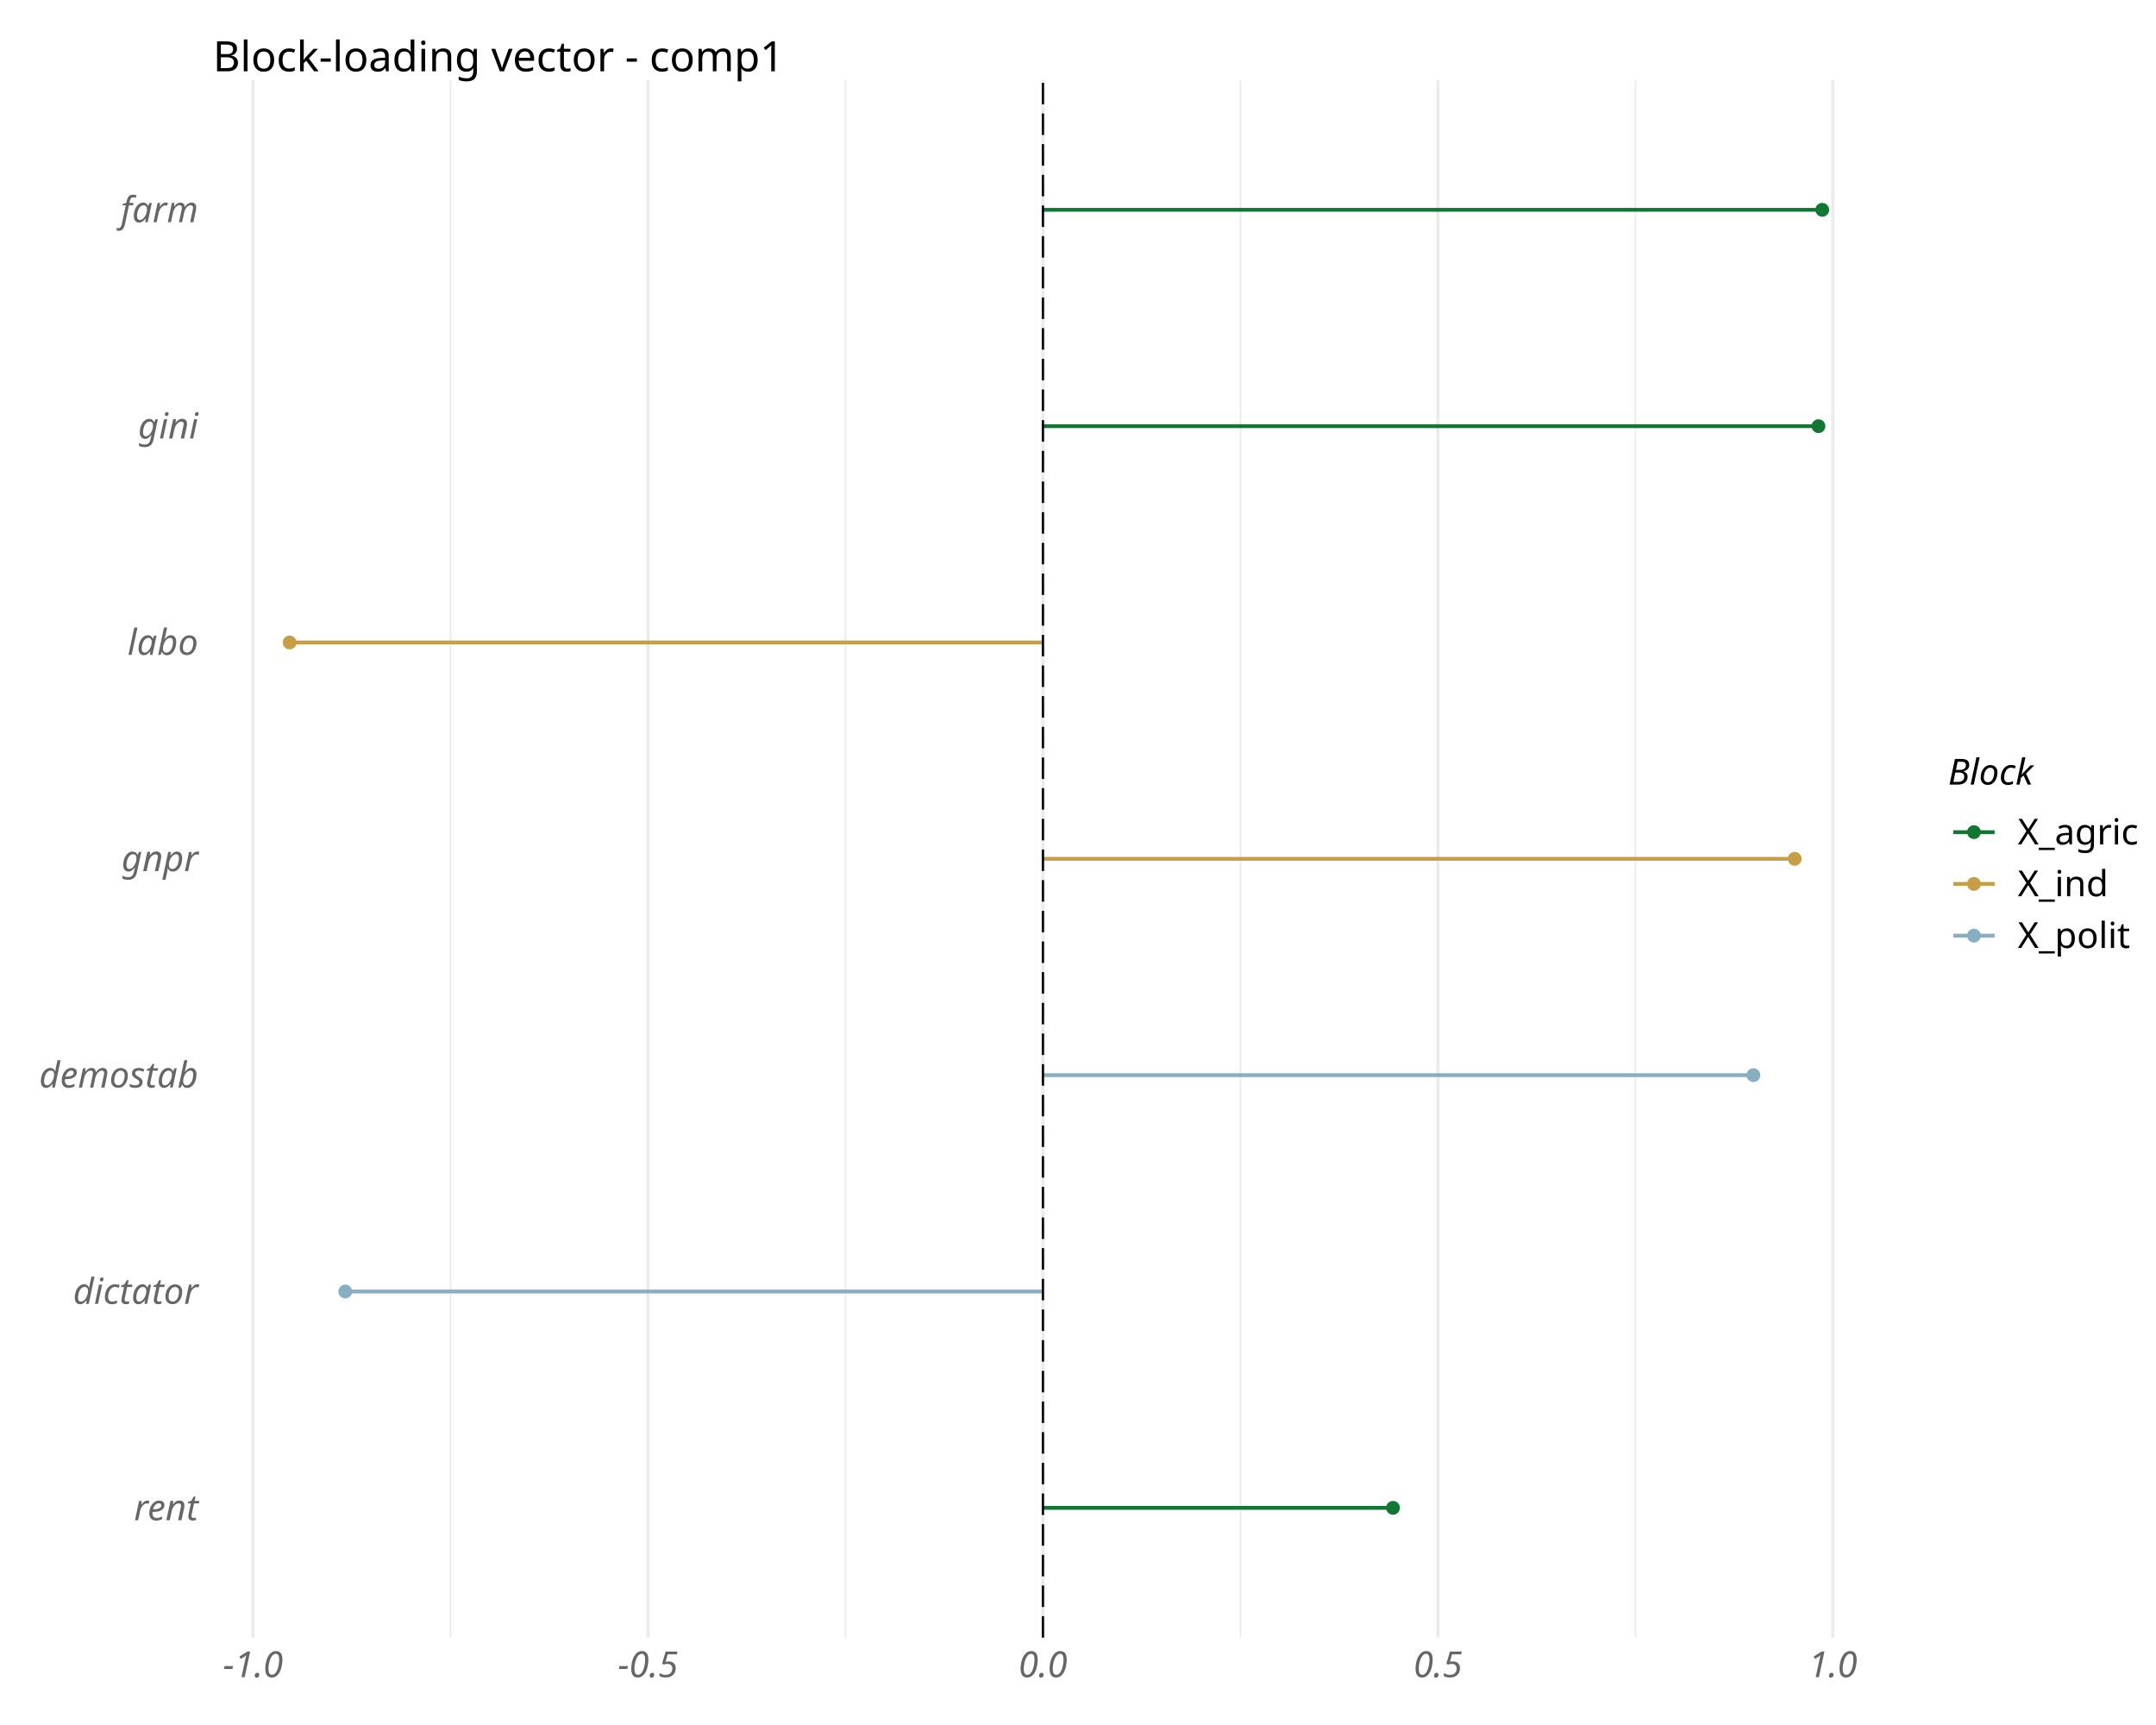
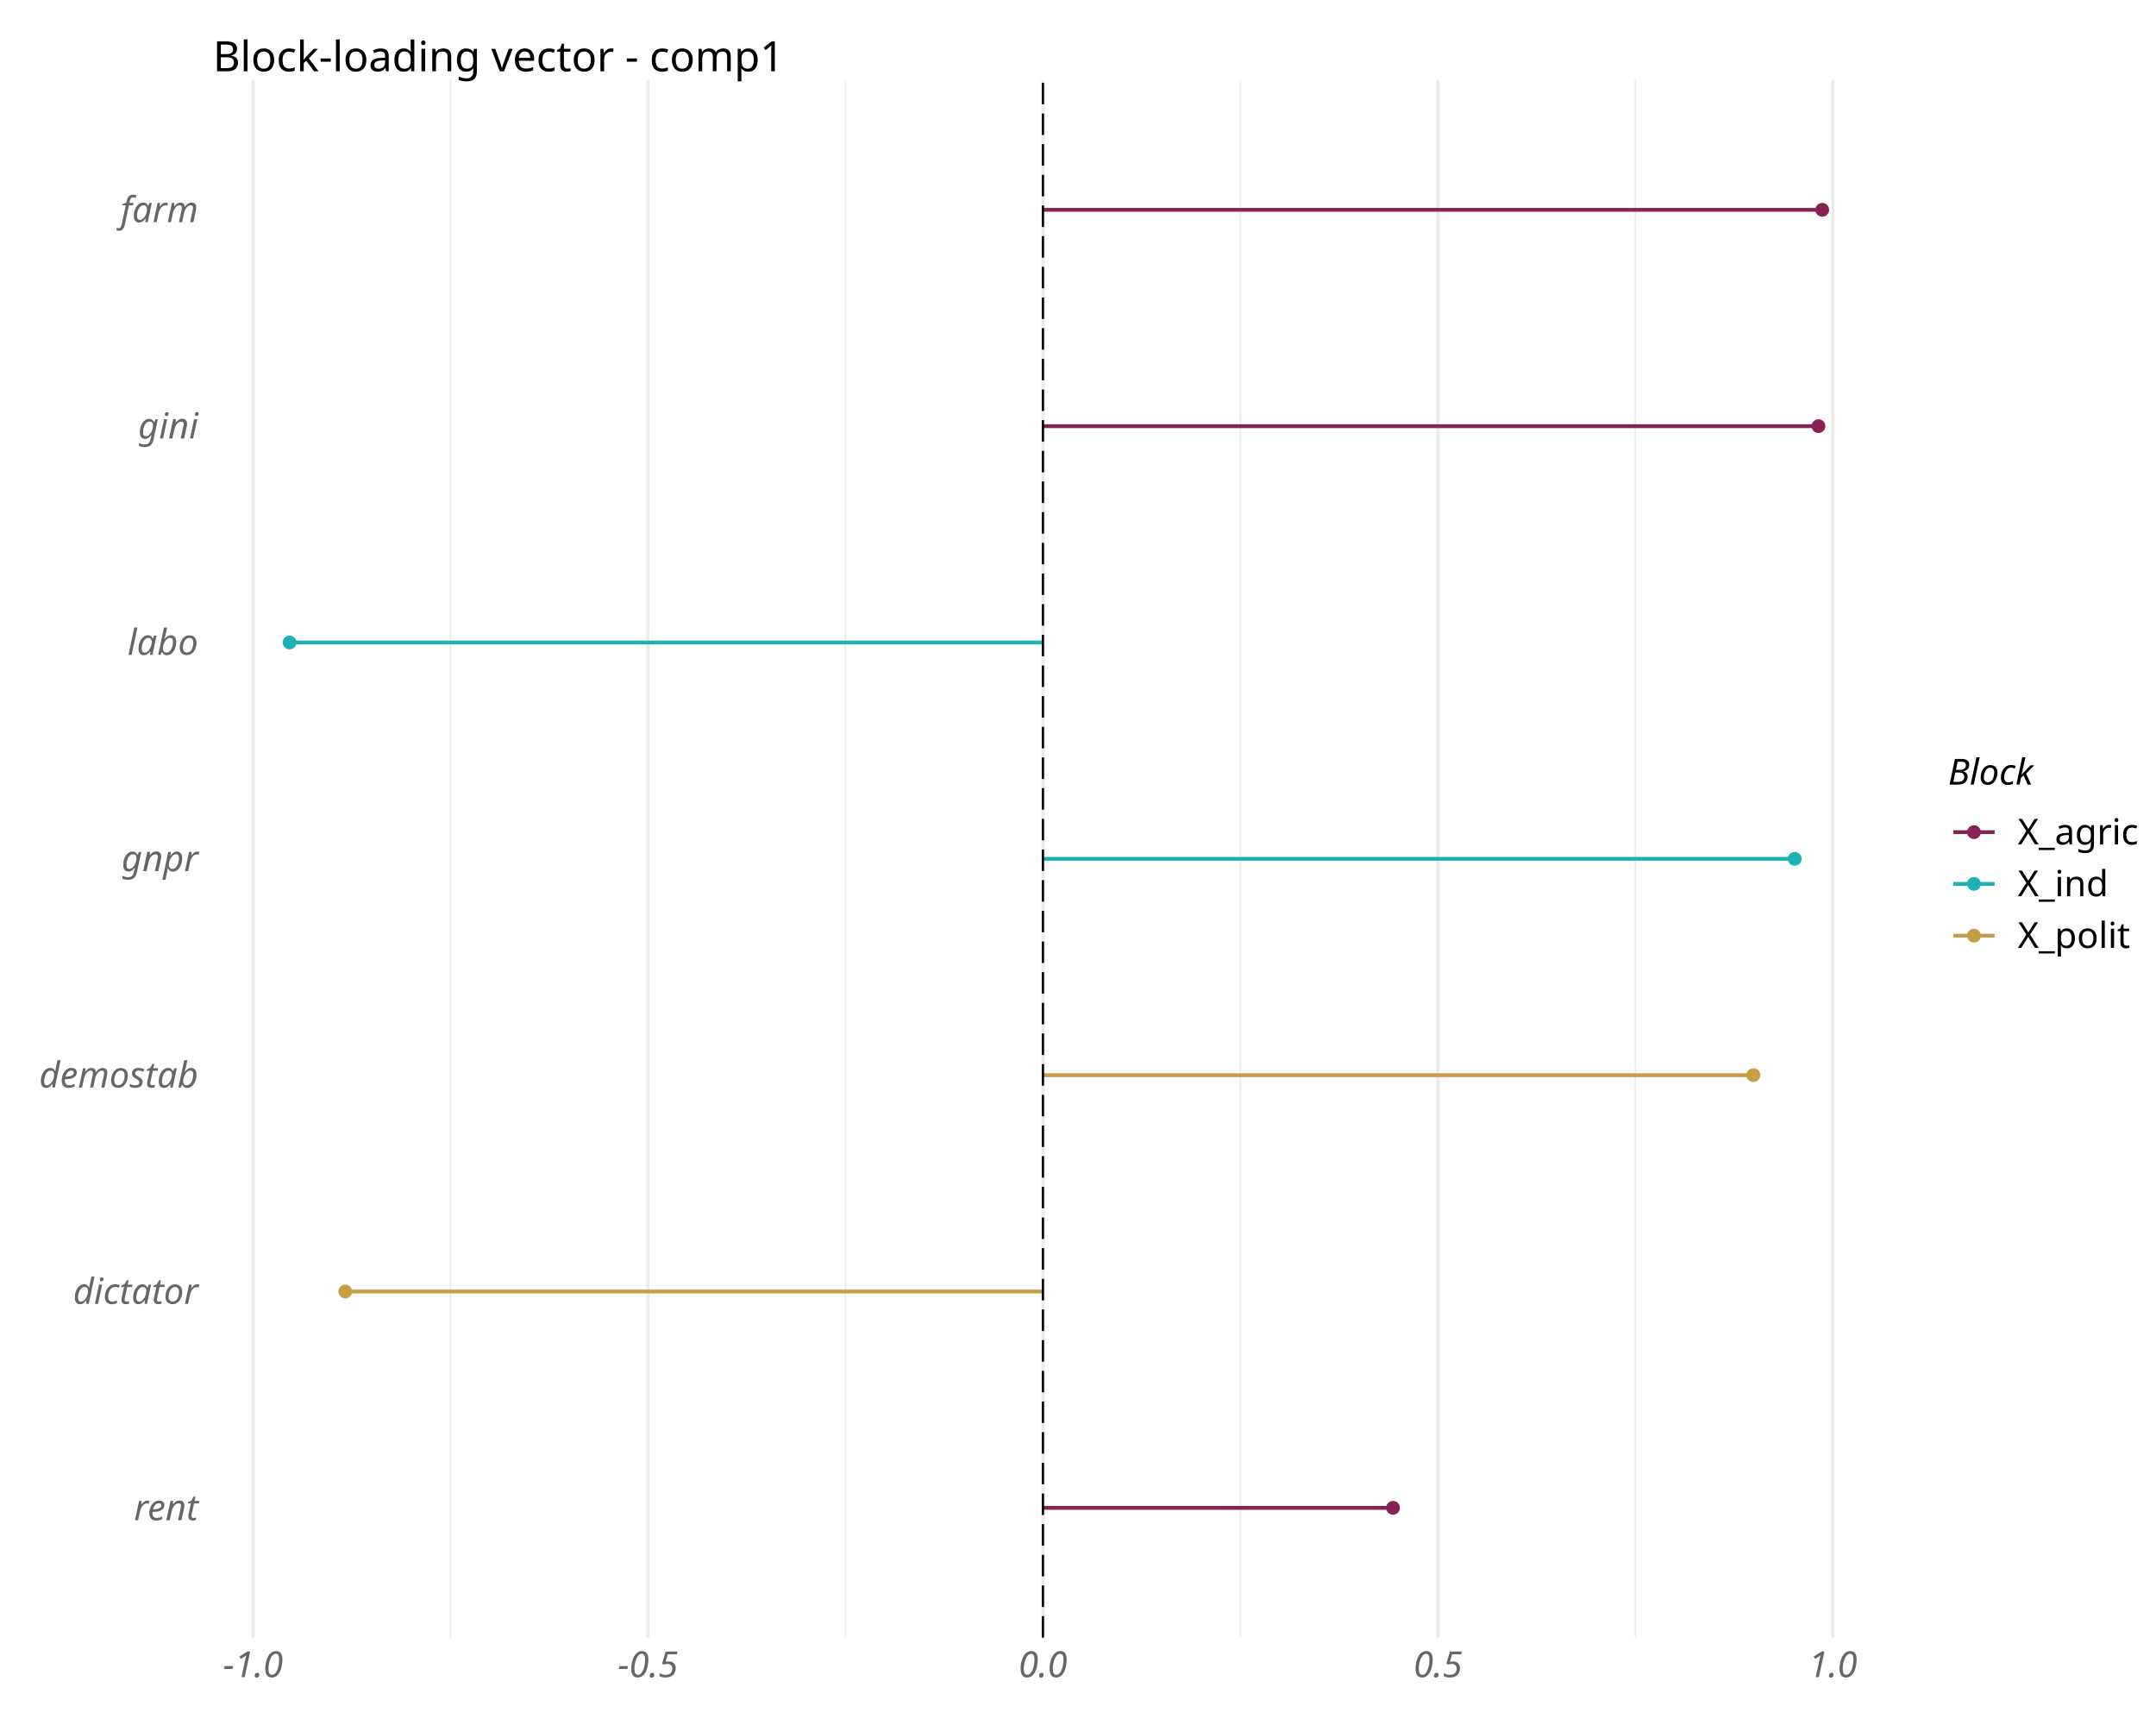
<svg xmlns="http://www.w3.org/2000/svg" class="svglite" data-engine-version="2.0" width="720.00pt" height="576.00pt" viewBox="0 0 720.00 576.00">
  <defs>
    <style type="text/css">
    .svglite line, .svglite polyline, .svglite polygon, .svglite path, .svglite rect, .svglite circle {
      fill: none;
      stroke: #000000;
      stroke-linecap: round;
      stroke-linejoin: round;
      stroke-miterlimit: 10.00;
    }
  </style>
  </defs>
  <rect width="100%" height="100%" style="stroke: none; fill: #FFFFFF;" />
  <defs>
    <clipPath id="cpMC4wMHw3MjAuMDB8MC4wMHw1NzYuMDA=">
      <rect x="0.00" y="0.00" width="720.00" height="576.00" />
    </clipPath>
  </defs>
  <g clip-path="url(#cpMC4wMHw3MjAuMDB8MC4wMHw1NzYuMDA=)">
</g>
  <defs>
    <clipPath id="cpNzEuMTN8NjM0LjEzfDI2LjcxfDU0Ni44Mw==">
      <rect x="71.13" y="26.71" width="563.00" height="520.12" />
    </clipPath>
  </defs>
  <g clip-path="url(#cpNzEuMTN8NjM0LjEzfDI2LjcxfDU0Ni44Mw==)">
    <polyline points="150.44,546.83 150.44,26.71 " style="stroke-width: 0.53; stroke: #EBEBEB; stroke-linecap: butt;" />
    <polyline points="282.34,546.83 282.34,26.71 " style="stroke-width: 0.53; stroke: #EBEBEB; stroke-linecap: butt;" />
    <polyline points="414.24,546.83 414.24,26.71 " style="stroke-width: 0.53; stroke: #EBEBEB; stroke-linecap: butt;" />
    <polyline points="546.14,546.83 546.14,26.71 " style="stroke-width: 0.53; stroke: #EBEBEB; stroke-linecap: butt;" />
    <polyline points="84.49,546.83 84.49,26.71 " style="stroke-width: 1.07; stroke: #EBEBEB; stroke-linecap: butt;" />
    <polyline points="216.39,546.83 216.39,26.71 " style="stroke-width: 1.07; stroke: #EBEBEB; stroke-linecap: butt;" />
    <polyline points="348.29,546.83 348.29,26.71 " style="stroke-width: 1.07; stroke: #EBEBEB; stroke-linecap: butt;" />
    <polyline points="480.19,546.83 480.19,26.71 " style="stroke-width: 1.07; stroke: #EBEBEB; stroke-linecap: butt;" />
    <polyline points="612.09,546.83 612.09,26.71 " style="stroke-width: 1.07; stroke: #EBEBEB; stroke-linecap: butt;" />
-     <circle cx="608.54" cy="70.06" r="1.95" style="stroke-width: 0.71; stroke: #117733; fill: #117733;" />
-     <circle cx="607.28" cy="142.30" r="1.95" style="stroke-width: 0.71; stroke: #117733; fill: #117733;" />
-     <circle cx="96.72" cy="214.53" r="1.95" style="stroke-width: 0.71; stroke: #C79E46; fill: #C79E46;" />
-     <circle cx="599.34" cy="286.77" r="1.95" style="stroke-width: 0.71; stroke: #C79E46; fill: #C79E46;" />
-     <circle cx="585.55" cy="359.01" r="1.95" style="stroke-width: 0.71; stroke: #88AEC1; fill: #88AEC1;" />
-     <circle cx="115.31" cy="431.25" r="1.95" style="stroke-width: 0.71; stroke: #88AEC1; fill: #88AEC1;" />
-     <circle cx="465.20" cy="503.49" r="1.95" style="stroke-width: 0.71; stroke: #117733; fill: #117733;" />
-     <polyline points="608.54,70.06 608.54,70.06 " style="stroke-width: 1.28; stroke: #117733; stroke-linecap: butt;" />
-     <polyline points="608.54,70.06 348.29,70.06 " style="stroke-width: 1.28; stroke: #117733; stroke-linecap: butt;" />
-     <polyline points="348.29,70.06 348.29,70.06 " style="stroke-width: 1.28; stroke: #117733; stroke-linecap: butt;" />
-     <polyline points="607.28,142.30 607.28,142.30 " style="stroke-width: 1.28; stroke: #117733; stroke-linecap: butt;" />
-     <polyline points="607.28,142.30 348.29,142.30 " style="stroke-width: 1.28; stroke: #117733; stroke-linecap: butt;" />
-     <polyline points="348.29,142.30 348.29,142.30 " style="stroke-width: 1.28; stroke: #117733; stroke-linecap: butt;" />
-     <polyline points="96.72,214.53 96.72,214.53 " style="stroke-width: 1.28; stroke: #C79E46; stroke-linecap: butt;" />
-     <polyline points="96.72,214.53 348.29,214.53 " style="stroke-width: 1.28; stroke: #C79E46; stroke-linecap: butt;" />
-     <polyline points="348.29,214.53 348.29,214.53 " style="stroke-width: 1.28; stroke: #C79E46; stroke-linecap: butt;" />
-     <polyline points="599.34,286.77 599.34,286.77 " style="stroke-width: 1.28; stroke: #C79E46; stroke-linecap: butt;" />
-     <polyline points="599.34,286.77 348.29,286.77 " style="stroke-width: 1.28; stroke: #C79E46; stroke-linecap: butt;" />
-     <polyline points="348.29,286.77 348.29,286.77 " style="stroke-width: 1.28; stroke: #C79E46; stroke-linecap: butt;" />
-     <polyline points="585.55,359.01 585.55,359.01 " style="stroke-width: 1.28; stroke: #88AEC1; stroke-linecap: butt;" />
-     <polyline points="585.55,359.01 348.29,359.01 " style="stroke-width: 1.28; stroke: #88AEC1; stroke-linecap: butt;" />
-     <polyline points="348.29,359.01 348.29,359.01 " style="stroke-width: 1.28; stroke: #88AEC1; stroke-linecap: butt;" />
-     <polyline points="115.31,431.25 115.31,431.25 " style="stroke-width: 1.28; stroke: #88AEC1; stroke-linecap: butt;" />
-     <polyline points="115.31,431.25 348.29,431.25 " style="stroke-width: 1.28; stroke: #88AEC1; stroke-linecap: butt;" />
-     <polyline points="348.29,431.25 348.29,431.25 " style="stroke-width: 1.28; stroke: #88AEC1; stroke-linecap: butt;" />
-     <polyline points="465.20,503.49 465.20,503.49 " style="stroke-width: 1.28; stroke: #117733; stroke-linecap: butt;" />
-     <polyline points="465.20,503.49 348.29,503.49 " style="stroke-width: 1.28; stroke: #117733; stroke-linecap: butt;" />
-     <polyline points="348.29,503.49 348.29,503.49 " style="stroke-width: 1.28; stroke: #117733; stroke-linecap: butt;" />
+     <circle cx="608.54" cy="70.06" r="1.95" style="stroke-width: 0.71; stroke: #882255; fill: #882255;" />
+     <circle cx="607.28" cy="142.30" r="1.95" style="stroke-width: 0.71; stroke: #882255; fill: #882255;" />
+     <circle cx="96.72" cy="214.53" r="1.95" style="stroke-width: 0.71; stroke: #1FB0B5; fill: #1FB0B5;" />
+     <circle cx="599.34" cy="286.77" r="1.95" style="stroke-width: 0.71; stroke: #1FB0B5; fill: #1FB0B5;" />
+     <circle cx="585.55" cy="359.01" r="1.95" style="stroke-width: 0.71; stroke: #C79E46; fill: #C79E46;" />
+     <circle cx="115.31" cy="431.25" r="1.95" style="stroke-width: 0.71; stroke: #C79E46; fill: #C79E46;" />
+     <circle cx="465.20" cy="503.49" r="1.95" style="stroke-width: 0.71; stroke: #882255; fill: #882255;" />
+     <polyline points="608.54,70.06 608.54,70.06 " style="stroke-width: 1.28; stroke: #882255; stroke-linecap: butt;" />
+     <polyline points="608.54,70.06 348.29,70.06 " style="stroke-width: 1.28; stroke: #882255; stroke-linecap: butt;" />
+     <polyline points="348.29,70.06 348.29,70.06 " style="stroke-width: 1.28; stroke: #882255; stroke-linecap: butt;" />
+     <polyline points="607.28,142.30 607.28,142.30 " style="stroke-width: 1.28; stroke: #882255; stroke-linecap: butt;" />
+     <polyline points="607.28,142.30 348.29,142.30 " style="stroke-width: 1.28; stroke: #882255; stroke-linecap: butt;" />
+     <polyline points="348.29,142.30 348.29,142.30 " style="stroke-width: 1.28; stroke: #882255; stroke-linecap: butt;" />
+     <polyline points="96.72,214.53 96.72,214.53 " style="stroke-width: 1.28; stroke: #1FB0B5; stroke-linecap: butt;" />
+     <polyline points="96.72,214.53 348.29,214.53 " style="stroke-width: 1.28; stroke: #1FB0B5; stroke-linecap: butt;" />
+     <polyline points="348.29,214.53 348.29,214.53 " style="stroke-width: 1.28; stroke: #1FB0B5; stroke-linecap: butt;" />
+     <polyline points="599.34,286.77 599.34,286.77 " style="stroke-width: 1.28; stroke: #1FB0B5; stroke-linecap: butt;" />
+     <polyline points="599.34,286.77 348.29,286.77 " style="stroke-width: 1.28; stroke: #1FB0B5; stroke-linecap: butt;" />
+     <polyline points="348.29,286.77 348.29,286.77 " style="stroke-width: 1.28; stroke: #1FB0B5; stroke-linecap: butt;" />
+     <polyline points="585.55,359.01 585.55,359.01 " style="stroke-width: 1.28; stroke: #C79E46; stroke-linecap: butt;" />
+     <polyline points="585.55,359.01 348.29,359.01 " style="stroke-width: 1.28; stroke: #C79E46; stroke-linecap: butt;" />
+     <polyline points="348.29,359.01 348.29,359.01 " style="stroke-width: 1.28; stroke: #C79E46; stroke-linecap: butt;" />
+     <polyline points="115.31,431.25 115.31,431.25 " style="stroke-width: 1.28; stroke: #C79E46; stroke-linecap: butt;" />
+     <polyline points="115.31,431.25 348.29,431.25 " style="stroke-width: 1.28; stroke: #C79E46; stroke-linecap: butt;" />
+     <polyline points="348.29,431.25 348.29,431.25 " style="stroke-width: 1.28; stroke: #C79E46; stroke-linecap: butt;" />
+     <polyline points="465.20,503.49 465.20,503.49 " style="stroke-width: 1.28; stroke: #882255; stroke-linecap: butt;" />
+     <polyline points="465.20,503.49 348.29,503.49 " style="stroke-width: 1.28; stroke: #882255; stroke-linecap: butt;" />
+     <polyline points="348.29,503.49 348.29,503.49 " style="stroke-width: 1.28; stroke: #882255; stroke-linecap: butt;" />
    <line x1="348.29" y1="546.83" x2="348.29" y2="26.71" style="stroke-width: 0.77; stroke-dasharray: 7.17,3.07; stroke-linecap: butt;" />
  </g>
  <g clip-path="url(#cpMC4wMHw3MjAuMDB8MC4wMHw1NzYuMDA=)">
    <text x="66.20" y="507.62" text-anchor="end" style="font-size: 12.00px; font-style: italic; fill: #666666; font-family: sans;" textLength="20.68px" lengthAdjust="spacingAndGlyphs">rent</text>
    <text x="66.20" y="435.38" text-anchor="end" style="font-size: 12.00px; font-style: italic; fill: #666666; font-family: sans;" textLength="39.36px" lengthAdjust="spacingAndGlyphs">dictator</text>
    <text x="66.20" y="363.14" text-anchor="end" style="font-size: 12.00px; font-style: italic; fill: #666666; font-family: sans;" textLength="52.71px" lengthAdjust="spacingAndGlyphs">demostab</text>
    <text x="66.20" y="290.90" text-anchor="end" style="font-size: 12.00px; font-style: italic; fill: #666666; font-family: sans;" textLength="24.02px" lengthAdjust="spacingAndGlyphs">gnpr</text>
    <text x="66.20" y="218.66" text-anchor="end" style="font-size: 12.00px; font-style: italic; fill: #666666; font-family: sans;" textLength="22.69px" lengthAdjust="spacingAndGlyphs">labo</text>
    <text x="66.20" y="146.42" text-anchor="end" style="font-size: 12.00px; font-style: italic; fill: #666666; font-family: sans;" textLength="18.68px" lengthAdjust="spacingAndGlyphs">gini</text>
    <text x="66.20" y="74.19" text-anchor="end" style="font-size: 12.00px; font-style: italic; fill: #666666; font-family: sans;" textLength="24.00px" lengthAdjust="spacingAndGlyphs">farm</text>
    <text x="84.49" y="560.02" text-anchor="middle" style="font-size: 12.00px; font-style: italic; fill: #666666; font-family: sans;" textLength="20.68px" lengthAdjust="spacingAndGlyphs">-1.0</text>
    <text x="216.39" y="560.02" text-anchor="middle" style="font-size: 12.00px; font-style: italic; fill: #666666; font-family: sans;" textLength="20.68px" lengthAdjust="spacingAndGlyphs">-0.5</text>
    <text x="348.29" y="560.02" text-anchor="middle" style="font-size: 12.00px; font-style: italic; fill: #666666; font-family: sans;" textLength="16.68px" lengthAdjust="spacingAndGlyphs">0.0</text>
    <text x="480.19" y="560.02" text-anchor="middle" style="font-size: 12.00px; font-style: italic; fill: #666666; font-family: sans;" textLength="16.68px" lengthAdjust="spacingAndGlyphs">0.5</text>
    <text x="612.09" y="560.02" text-anchor="middle" style="font-size: 12.00px; font-style: italic; fill: #666666; font-family: sans;" textLength="16.68px" lengthAdjust="spacingAndGlyphs">1.0</text>
    <text x="650.57" y="261.99" style="font-size: 12.00px; font-style: italic; font-family: sans;" textLength="29.35px" lengthAdjust="spacingAndGlyphs">Block</text>
-     <circle cx="659.21" cy="277.86" r="1.95" style="stroke-width: 0.71; stroke: #117733; fill: #117733;" />
-     <line x1="652.30" y1="277.86" x2="666.12" y2="277.86" style="stroke-width: 1.28; stroke: #117733; stroke-linecap: butt;" />
-     <circle cx="659.21" cy="295.14" r="1.95" style="stroke-width: 0.71; stroke: #C79E46; fill: #C79E46;" />
-     <line x1="652.30" y1="295.14" x2="666.12" y2="295.14" style="stroke-width: 1.28; stroke: #C79E46; stroke-linecap: butt;" />
-     <circle cx="659.21" cy="312.42" r="1.95" style="stroke-width: 0.71; stroke: #88AEC1; fill: #88AEC1;" />
-     <line x1="652.30" y1="312.42" x2="666.12" y2="312.42" style="stroke-width: 1.28; stroke: #88AEC1; stroke-linecap: butt;" />
+     <circle cx="659.21" cy="277.86" r="1.95" style="stroke-width: 0.71; stroke: #882255; fill: #882255;" />
+     <line x1="652.30" y1="277.86" x2="666.12" y2="277.86" style="stroke-width: 1.28; stroke: #882255; stroke-linecap: butt;" />
+     <circle cx="659.21" cy="295.14" r="1.95" style="stroke-width: 0.71; stroke: #1FB0B5; fill: #1FB0B5;" />
+     <line x1="652.30" y1="295.14" x2="666.12" y2="295.14" style="stroke-width: 1.28; stroke: #1FB0B5; stroke-linecap: butt;" />
+     <circle cx="659.21" cy="312.42" r="1.95" style="stroke-width: 0.71; stroke: #C79E46; fill: #C79E46;" />
+     <line x1="652.30" y1="312.42" x2="666.12" y2="312.42" style="stroke-width: 1.28; stroke: #C79E46; stroke-linecap: butt;" />
    <text x="673.83" y="281.98" style="font-size: 12.00px; font-family: sans;" textLength="40.69px" lengthAdjust="spacingAndGlyphs">X_agric</text>
    <text x="673.83" y="299.26" style="font-size: 12.00px; font-family: sans;" textLength="30.69px" lengthAdjust="spacingAndGlyphs">X_ind</text>
    <text x="673.83" y="316.54" style="font-size: 12.00px; font-family: sans;" textLength="36.69px" lengthAdjust="spacingAndGlyphs">X_polit</text>
    <text x="71.13" y="23.81" style="font-size: 14.00px; font-family: sans;" textLength="180.56px" lengthAdjust="spacingAndGlyphs">Block-loading vector - comp1</text>
  </g>
</svg>
